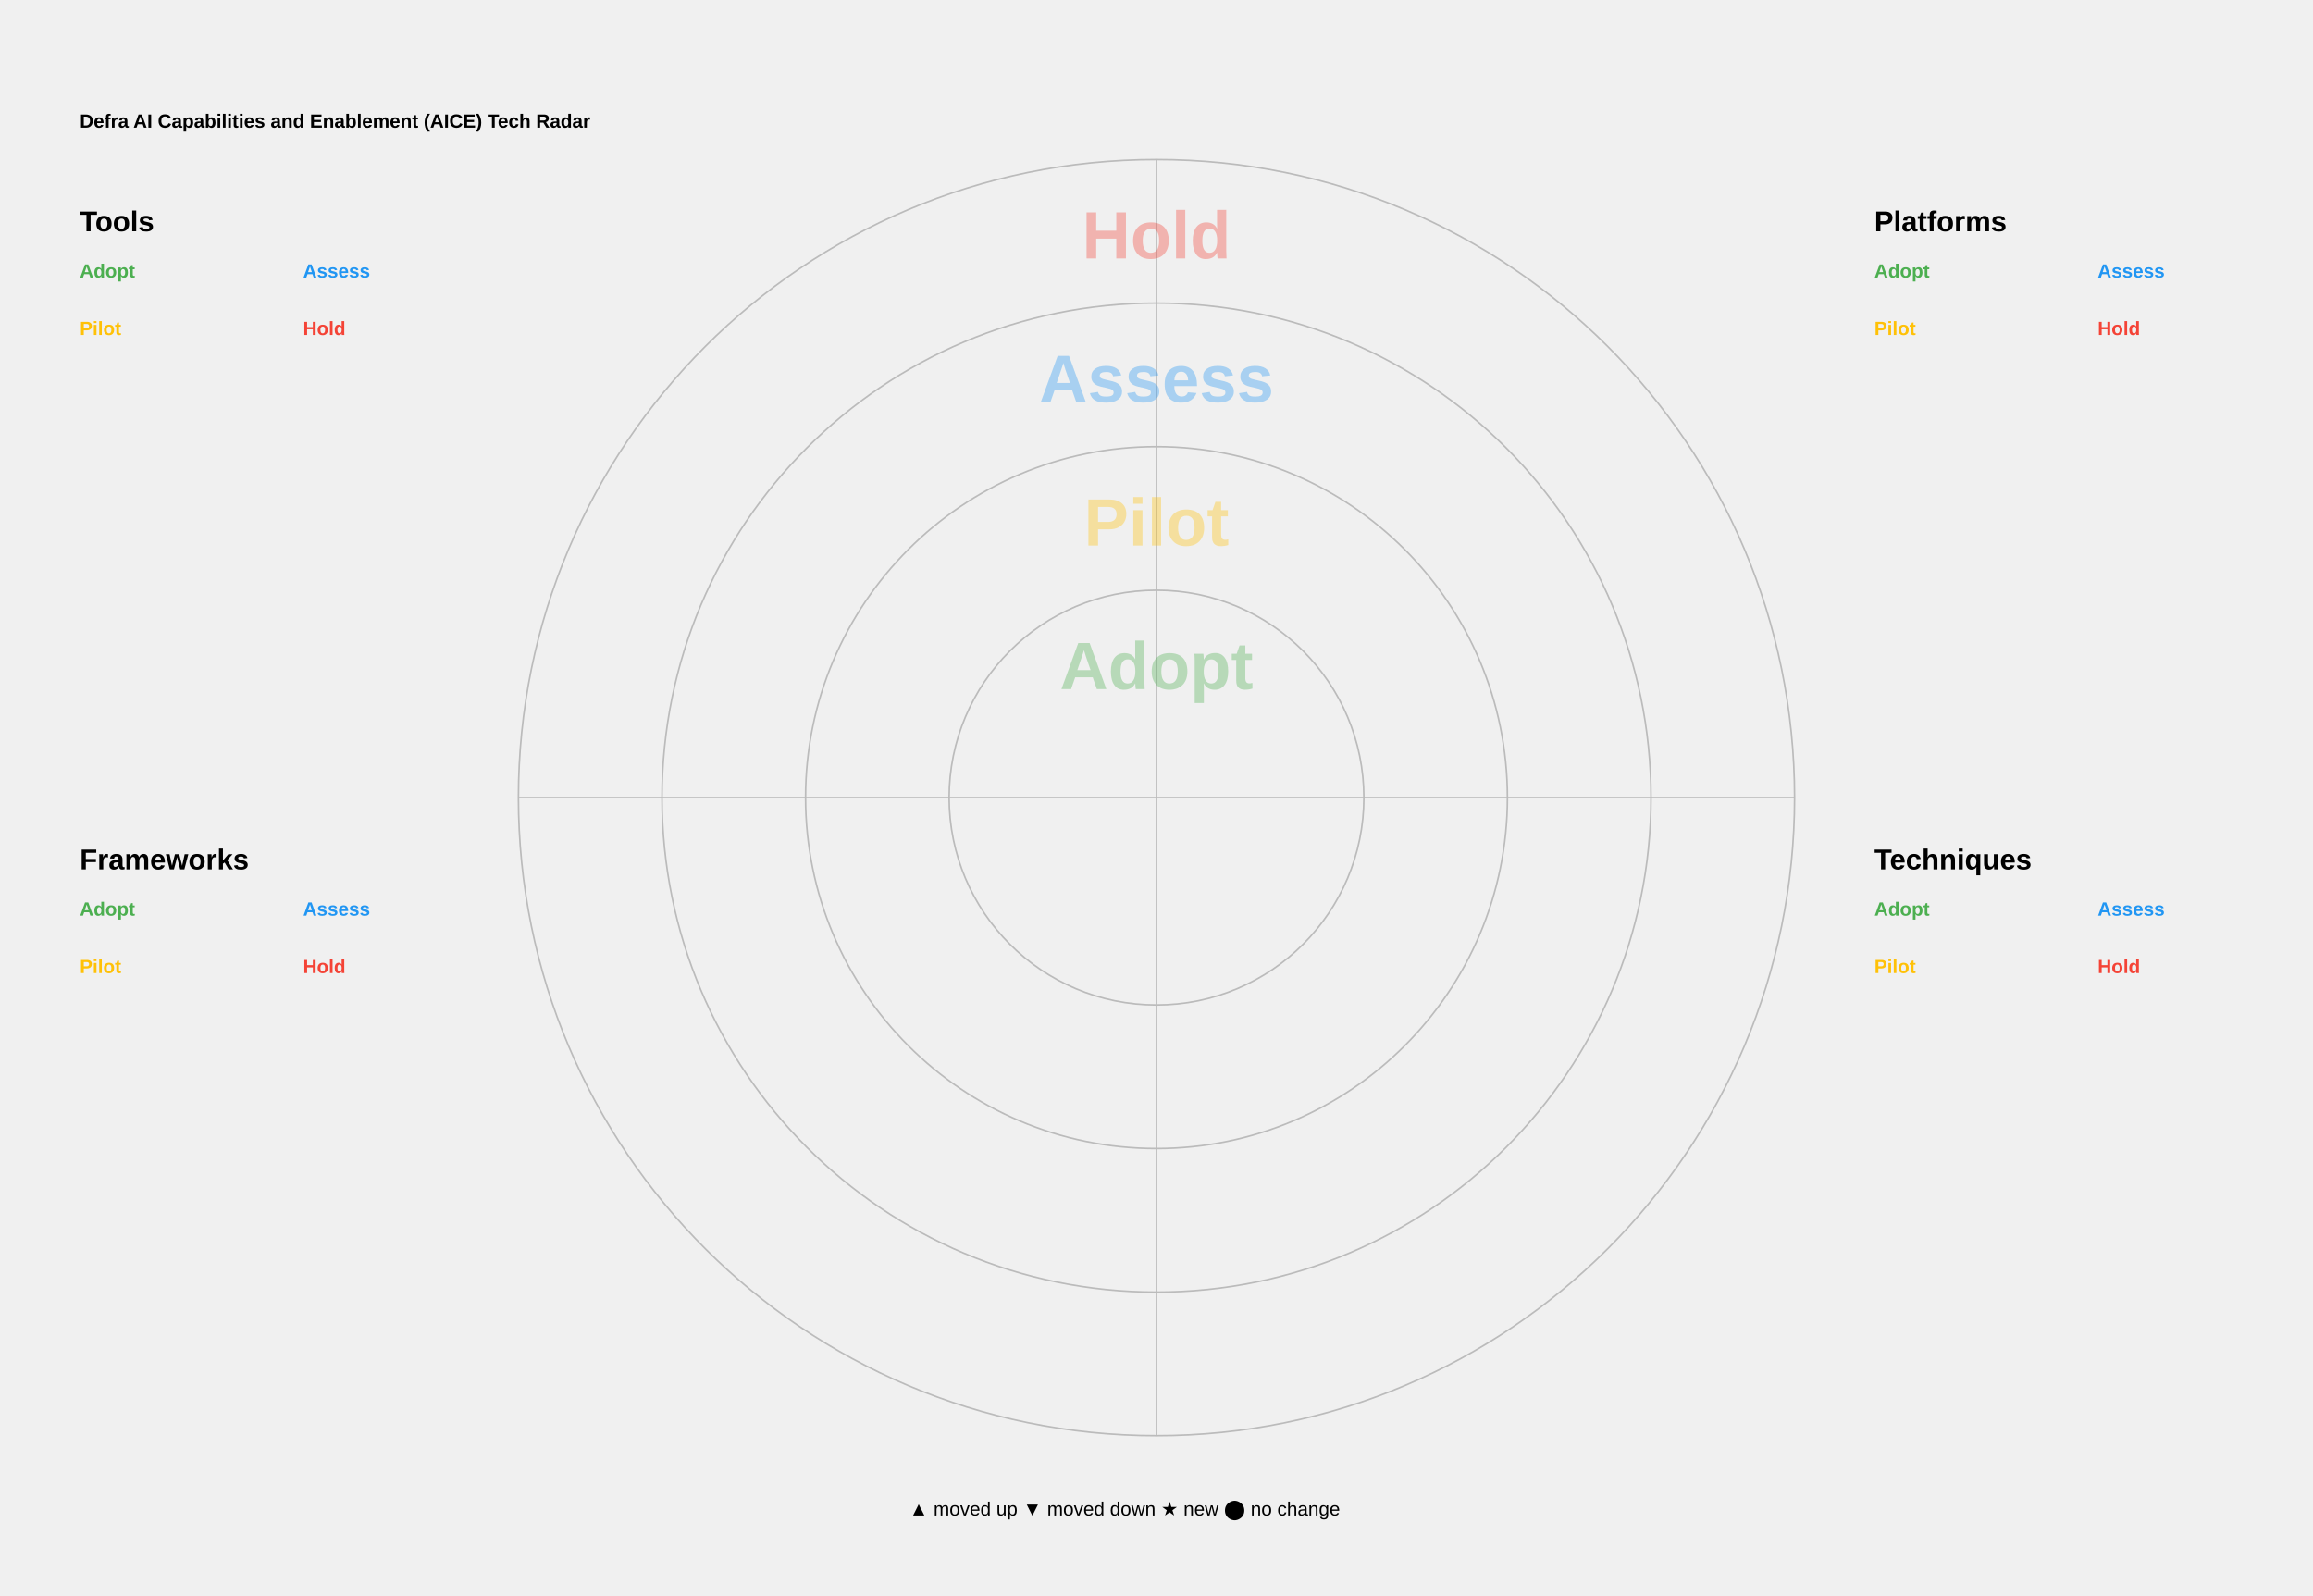
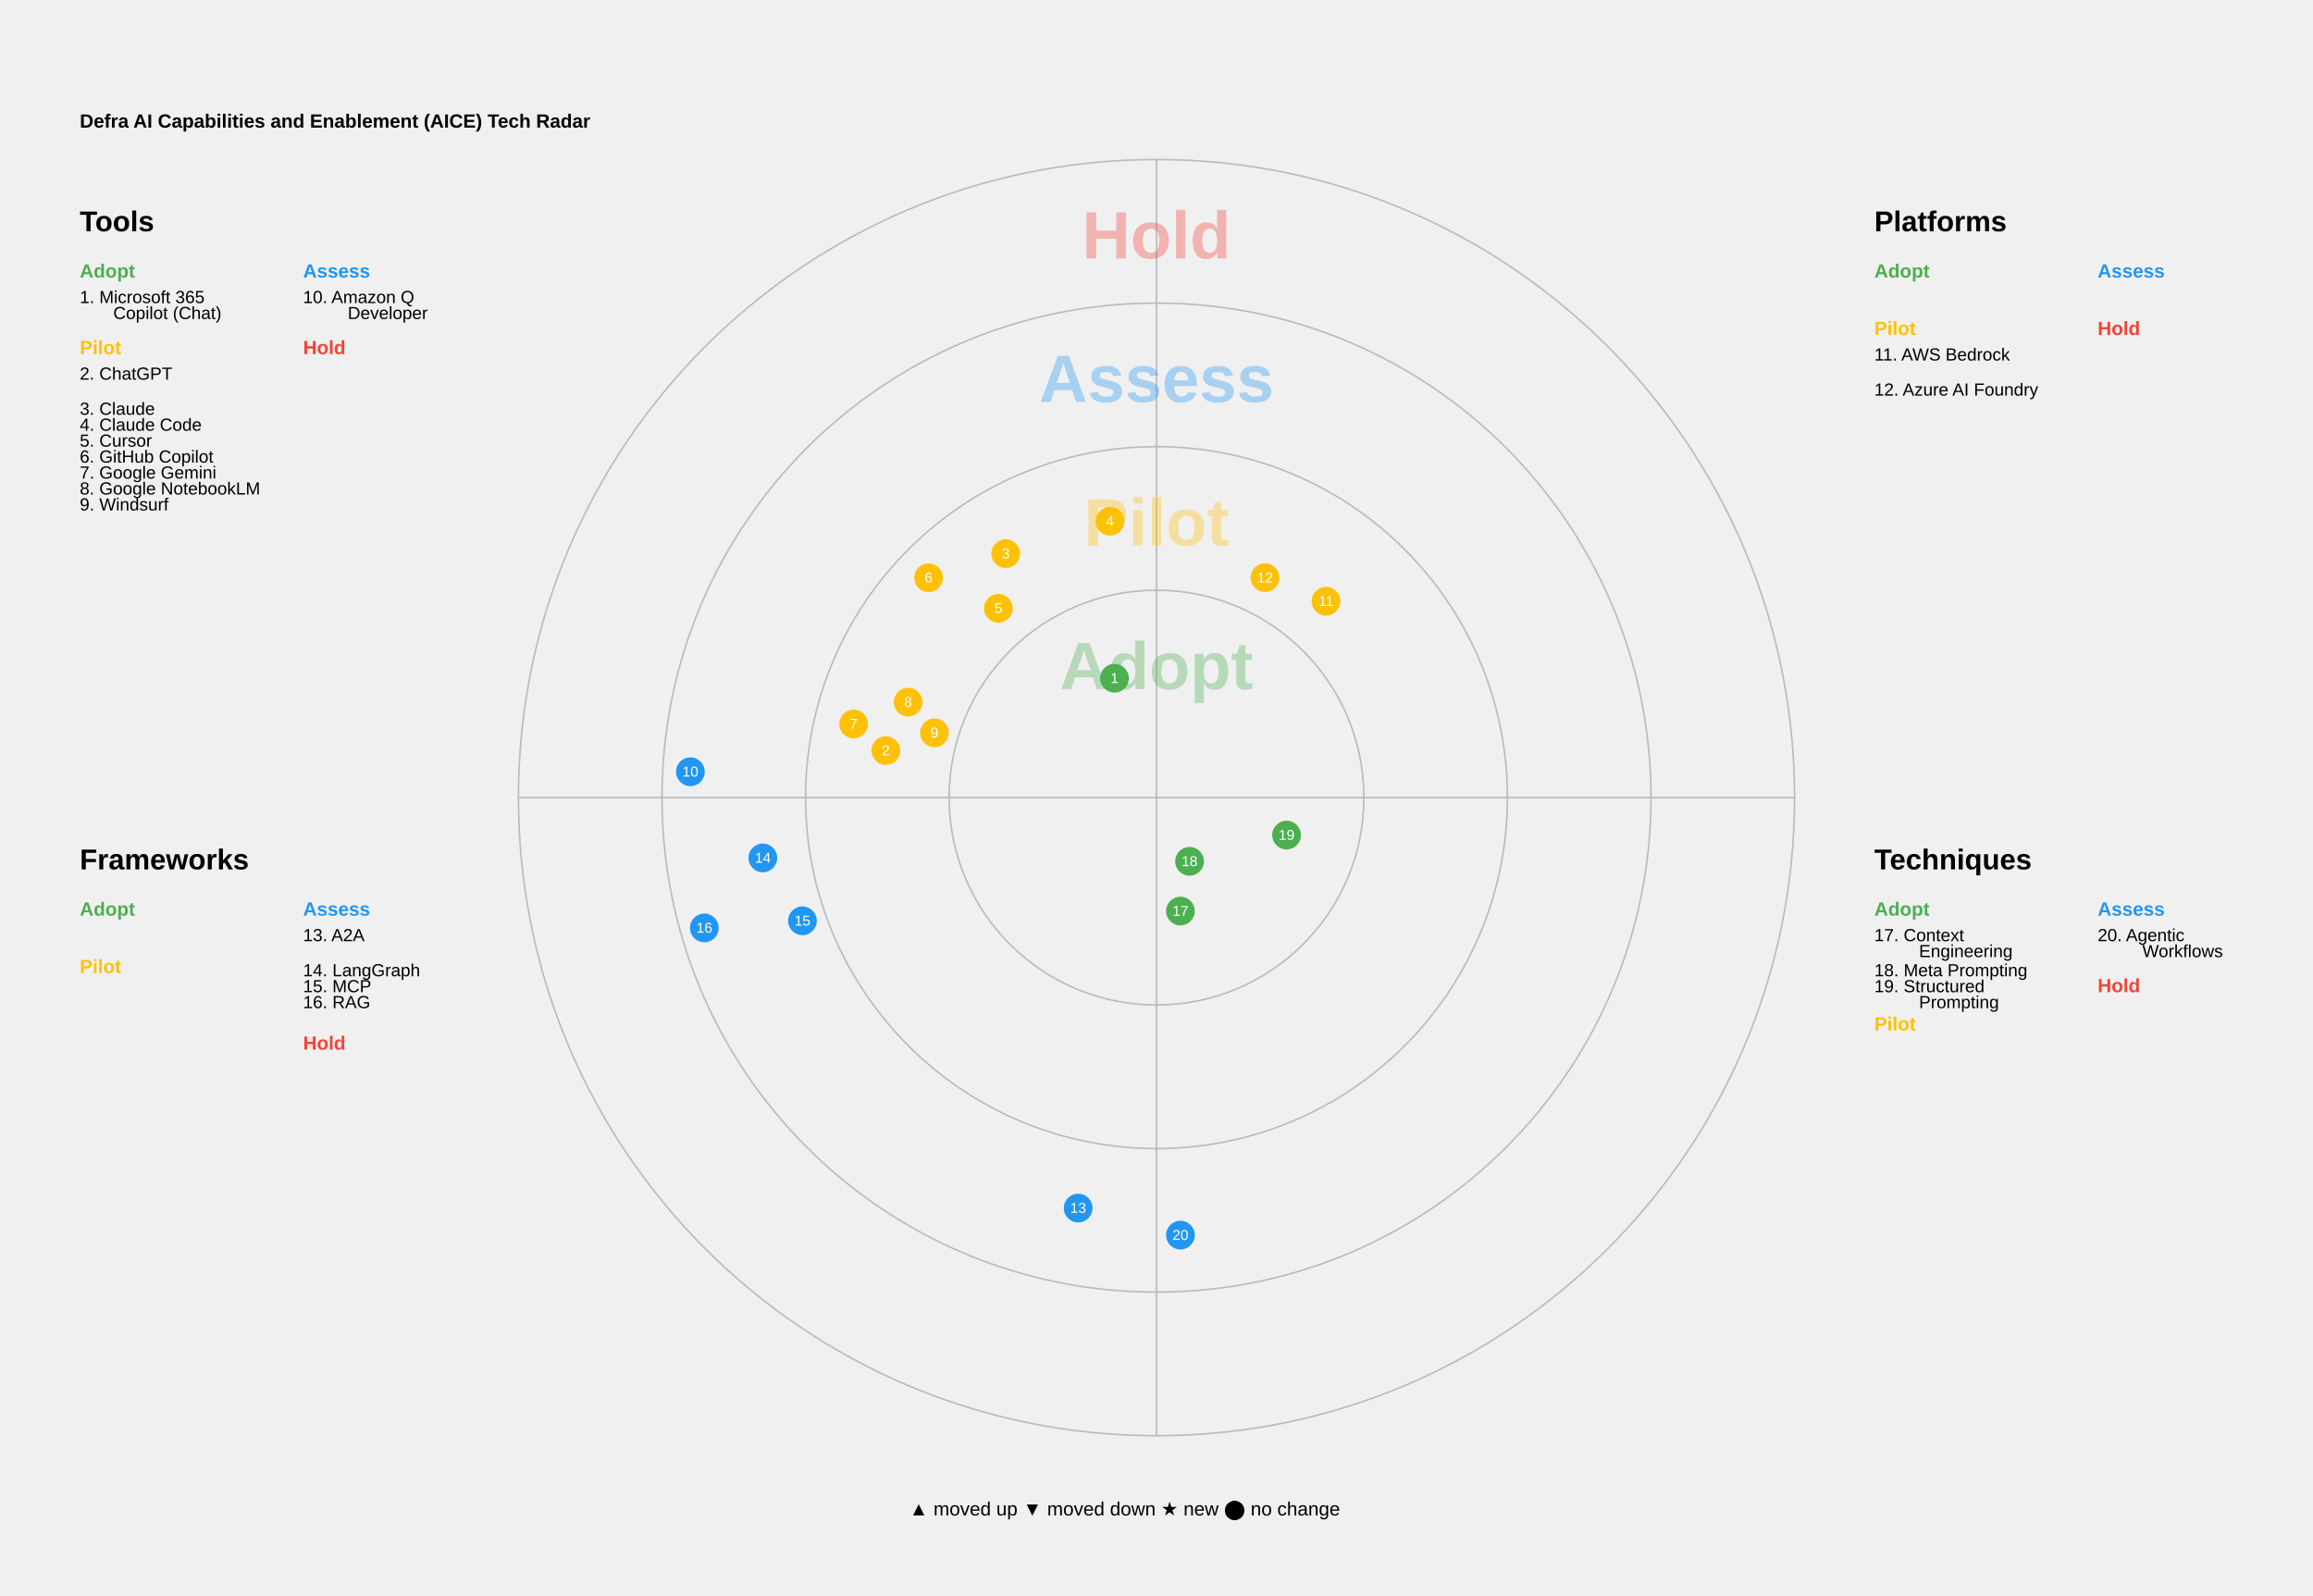
<svg xmlns="http://www.w3.org/2000/svg" id="radar" style="background-color: rgb(255, 255, 255);" width="1450" height="1000" viewBox="0 0 1450 1000">
  <g transform="translate(725,500)scale(1)">
    <g>
      <line x1="0" y1="-400" x2="0" y2="400" style="stroke: #bbb; stroke-width: 1;" />
      <line x1="-400" y1="0" x2="400" y2="0" style="stroke: #bbb; stroke-width: 1;" />
      <defs>
        <filter x="0" y="0" width="1" height="1" id="solid">
          <feflood flood-color="rgb(0, 0, 0, 0.8)" />
          <fecomposite in="SourceGraphic" />
        </filter>
      </defs>
      <circle cx="0" cy="0" r="130" style="fill: none; stroke: #bbb; stroke-width: 1;" />
      <text y="-68" text-anchor="middle" style="fill: #4CAF50; opacity: 0.35; font-family: Arial, Helvetica; font-size: 42px; font-weight: bold; pointer-events: none; user-select: none;">Adopt</text>
      <circle cx="0" cy="0" r="220" style="fill: none; stroke: #bbb; stroke-width: 1;" />
      <text y="-158" text-anchor="middle" style="fill: #FFC107; opacity: 0.35; font-family: Arial, Helvetica; font-size: 42px; font-weight: bold; pointer-events: none; user-select: none;">Pilot</text>
      <circle cx="0" cy="0" r="310" style="fill: none; stroke: #bbb; stroke-width: 1;" />
      <text y="-248" text-anchor="middle" style="fill: #2196F3; opacity: 0.35; font-family: Arial, Helvetica; font-size: 42px; font-weight: bold; pointer-events: none; user-select: none;">Assess</text>
      <circle cx="0" cy="0" r="400" style="fill: none; stroke: #bbb; stroke-width: 1;" />
      <text y="-338" text-anchor="middle" style="fill: #F44336; opacity: 0.35; font-family: Arial, Helvetica; font-size: 42px; font-weight: bold; pointer-events: none; user-select: none;">Hold</text>
    </g>
    <a href="https://defra.github.io/aice-team" target="_blank" transform="translate(-675,-420)">
      <text class="hover-underline" style="font-family: Arial, Helvetica; font-weight: bold;">Defra AI Capabilities and Enablement (AICE) Tech Radar</text>
    </a>
    <text transform="translate(-675,-400)" style="font-family: Arial, Helvetica; fill: #999;" />
    <text transform="translate(-155,450)" space="preserve" style="font-family: Arial, Helvetica; font-size: 12px;">▲ moved up     ▼ moved down     ★ new     ⬤ no change</text>
    <g>
      <text transform="translate(450,45)" style="font-family: Arial, Helvetica; font-size: 18px; font-weight: bold;">Techniques</text>
      <text transform="translate(450,74)" style="font-family: Arial, Helvetica; font-size: 12px; font-weight: bold; fill: #4CAF50;">Adopt</text>
-       <text transform="translate(450,110)" style="font-family: Arial, Helvetica; font-size: 12px; font-weight: bold; fill: #FFC107;">Pilot</text>
+       <a href="#">
+         <text transform="translate(450,90)" class="legendItem legend00" id="legendItem17" style="font-family: Arial, Helvetica; font-size: 11px;">
+           <tspan x="0" y="0" dy="0">17. Context</tspan>
+           <tspan x="28" dy="10">Engineering</tspan>
+         </text>
+       </a>
+       <a href="#">
+         <text transform="translate(450,100)" class="legendItem legend00" id="legendItem18" style="font-family: Arial, Helvetica; font-size: 11px;">
+           <tspan x="0" y="12" dy="0">18. Meta Prompting</tspan>
+         </text>
+       </a>
+       <a href="#">
+         <text transform="translate(450,110)" class="legendItem legend00" id="legendItem19" style="font-family: Arial, Helvetica; font-size: 11px;">
+           <tspan x="0" y="12" dy="0">19. Structured</tspan>
+           <tspan x="28" dy="10">Prompting</tspan>
+         </text>
+       </a>
+       <text transform="translate(450,146)" style="font-family: Arial, Helvetica; font-size: 12px; font-weight: bold; fill: #FFC107;">Pilot</text>
      <text transform="translate(590,74)" style="font-family: Arial, Helvetica; font-size: 12px; font-weight: bold; fill: #2196F3;">Assess</text>
-       <text transform="translate(590,110)" style="font-family: Arial, Helvetica; font-size: 12px; font-weight: bold; fill: #F44336;">Hold</text>
+       <a href="#">
+         <text transform="translate(590,90)" class="legendItem legend02" id="legendItem20" style="font-family: Arial, Helvetica; font-size: 11px;">
+           <tspan x="0" y="0" dy="0">20. Agentic</tspan>
+           <tspan x="28" dy="10">Workflows</tspan>
+         </text>
+       </a>
+       <text transform="translate(590,122)" style="font-family: Arial, Helvetica; font-size: 12px; font-weight: bold; fill: #F44336;">Hold</text>
      <text transform="translate(-675,45)" style="font-family: Arial, Helvetica; font-size: 18px; font-weight: bold;">Frameworks</text>
      <text transform="translate(-675,74)" style="font-family: Arial, Helvetica; font-size: 12px; font-weight: bold; fill: #4CAF50;">Adopt</text>
      <text transform="translate(-675,110)" style="font-family: Arial, Helvetica; font-size: 12px; font-weight: bold; fill: #FFC107;">Pilot</text>
      <text transform="translate(-535,74)" style="font-family: Arial, Helvetica; font-size: 12px; font-weight: bold; fill: #2196F3;">Assess</text>
-       <text transform="translate(-535,110)" style="font-family: Arial, Helvetica; font-size: 12px; font-weight: bold; fill: #F44336;">Hold</text>
+       <a href="#">
+         <text transform="translate(-535,90)" class="legendItem legend12" id="legendItem13" style="font-family: Arial, Helvetica; font-size: 11px;">
+           <tspan x="0" y="0" dy="0">13. A2A</tspan>
+         </text>
+       </a>
+       <a href="#">
+         <text transform="translate(-535,100)" class="legendItem legend12" id="legendItem14" style="font-family: Arial, Helvetica; font-size: 11px;">
+           <tspan x="0" y="12" dy="0">14. LangGraph</tspan>
+         </text>
+       </a>
+       <a href="https://modelcontextprotocol.io/overview" target="_blank">
+         <text transform="translate(-535,110)" class="legendItem legend12" id="legendItem15" style="font-family: Arial, Helvetica; font-size: 11px;">
+           <tspan x="0" y="12" dy="0">15. MCP</tspan>
+         </text>
+       </a>
+       <a href="#">
+         <text transform="translate(-535,120)" class="legendItem legend12" id="legendItem16" style="font-family: Arial, Helvetica; font-size: 11px;">
+           <tspan x="0" y="12" dy="0">16. RAG</tspan>
+         </text>
+       </a>
+       <text transform="translate(-535,158)" style="font-family: Arial, Helvetica; font-size: 12px; font-weight: bold; fill: #F44336;">Hold</text>
      <text transform="translate(-675,-355)" style="font-family: Arial, Helvetica; font-size: 18px; font-weight: bold;">Tools</text>
      <text transform="translate(-675,-326)" style="font-family: Arial, Helvetica; font-size: 12px; font-weight: bold; fill: #4CAF50;">Adopt</text>
-       <text transform="translate(-675,-290)" style="font-family: Arial, Helvetica; font-size: 12px; font-weight: bold; fill: #FFC107;">Pilot</text>
+       <a href="#">
+         <text transform="translate(-675,-310)" class="legendItem legend20" id="legendItem1" style="font-family: Arial, Helvetica; font-size: 11px;">
+           <tspan x="0" y="0" dy="0">1. Microsoft 365</tspan>
+           <tspan x="21" dy="10">Copilot (Chat)</tspan>
+         </text>
+       </a>
+       <text transform="translate(-675,-278)" style="font-family: Arial, Helvetica; font-size: 12px; font-weight: bold; fill: #FFC107;">Pilot</text>
+       <a href="https://defra.github.io/ai-sdlc-tool-guidance/tool-guidance/chat-gpt-summary" target="_blank">
+         <text transform="translate(-675,-262)" class="legendItem legend21" id="legendItem2" style="font-family: Arial, Helvetica; font-size: 11px;">
+           <tspan x="0" y="0" dy="0">2. ChatGPT</tspan>
+         </text>
+       </a>
+       <a href="https://defra.github.io/ai-sdlc-tool-guidance/tool-guidance/claude-summary" target="_blank">
+         <text transform="translate(-675,-252)" class="legendItem legend21" id="legendItem3" style="font-family: Arial, Helvetica; font-size: 11px;">
+           <tspan x="0" y="12" dy="0">3. Claude</tspan>
+         </text>
+       </a>
+       <a href="https://defra.github.io/ai-sdlc-tool-guidance/tool-guidance/claude-code-summary" target="_blank">
+         <text transform="translate(-675,-242)" class="legendItem legend21" id="legendItem4" style="font-family: Arial, Helvetica; font-size: 11px;">
+           <tspan x="0" y="12" dy="0">4. Claude Code</tspan>
+         </text>
+       </a>
+       <a href="https://defra.github.io/ai-sdlc-tool-guidance/tool-guidance/cursor-summary" target="_blank">
+         <text transform="translate(-675,-232)" class="legendItem legend21" id="legendItem5" style="font-family: Arial, Helvetica; font-size: 11px;">
+           <tspan x="0" y="12" dy="0">5. Cursor</tspan>
+         </text>
+       </a>
+       <a href="https://defra.github.io/ai-sdlc-tool-guidance/tool-guidance/github-copilot-summary" target="_blank">
+         <text transform="translate(-675,-222)" class="legendItem legend21" id="legendItem6" style="font-family: Arial, Helvetica; font-size: 11px;">
+           <tspan x="0" y="12" dy="0">6. GitHub Copilot</tspan>
+         </text>
+       </a>
+       <a href="https://defra.github.io/ai-sdlc-tool-guidance/tool-guidance/google-gemini-summary" target="_blank">
+         <text transform="translate(-675,-212)" class="legendItem legend21" id="legendItem7" style="font-family: Arial, Helvetica; font-size: 11px;">
+           <tspan x="0" y="12" dy="0">7. Google Gemini</tspan>
+         </text>
+       </a>
+       <a href="https://defra.github.io/ai-sdlc-tool-guidance/tool-guidance/notebooklm-summary" target="_blank">
+         <text transform="translate(-675,-202)" class="legendItem legend21" id="legendItem8" style="font-family: Arial, Helvetica; font-size: 11px;">
+           <tspan x="0" y="12" dy="0">8. Google NotebookLM</tspan>
+         </text>
+       </a>
+       <a href="https://defra.github.io/ai-sdlc-tool-guidance/tool-guidance/windsurf-summary" target="_blank">
+         <text transform="translate(-675,-192)" class="legendItem legend21" id="legendItem9" style="font-family: Arial, Helvetica; font-size: 11px;">
+           <tspan x="0" y="12" dy="0">9. Windsurf</tspan>
+         </text>
+       </a>
      <text transform="translate(-535,-326)" style="font-family: Arial, Helvetica; font-size: 12px; font-weight: bold; fill: #2196F3;">Assess</text>
-       <text transform="translate(-535,-290)" style="font-family: Arial, Helvetica; font-size: 12px; font-weight: bold; fill: #F44336;">Hold</text>
+       <a href="https://defra.github.io/ai-sdlc-tool-guidance/tool-guidance/amazon-q-developers-summary" target="_blank">
+         <text transform="translate(-535,-310)" class="legendItem legend22" id="legendItem10" style="font-family: Arial, Helvetica; font-size: 11px;">
+           <tspan x="0" y="0" dy="0">10. Amazon Q</tspan>
+           <tspan x="28" dy="10">Developer</tspan>
+         </text>
+       </a>
+       <text transform="translate(-535,-278)" style="font-family: Arial, Helvetica; font-size: 12px; font-weight: bold; fill: #F44336;">Hold</text>
      <text transform="translate(450,-355)" style="font-family: Arial, Helvetica; font-size: 18px; font-weight: bold;">Platforms</text>
      <text transform="translate(450,-326)" style="font-family: Arial, Helvetica; font-size: 12px; font-weight: bold; fill: #4CAF50;">Adopt</text>
      <text transform="translate(450,-290)" style="font-family: Arial, Helvetica; font-size: 12px; font-weight: bold; fill: #FFC107;">Pilot</text>
+       <a href="https://defra.github.io/ai-sdlc-tool-guidance/tool-guidance/aws-bedrock-summary" target="_blank">
+         <text transform="translate(450,-274)" class="legendItem legend31" id="legendItem11" style="font-family: Arial, Helvetica; font-size: 11px;">
+           <tspan x="0" y="0" dy="0">11. AWS Bedrock</tspan>
+         </text>
+       </a>
+       <a href="https://defra.github.io/ai-sdlc-tool-guidance/tool-guidance/azure-ai-foundry-summary" target="_blank">
+         <text transform="translate(450,-264)" class="legendItem legend31" id="legendItem12" style="font-family: Arial, Helvetica; font-size: 11px;">
+           <tspan x="0" y="12" dy="0">12. Azure AI Foundry</tspan>
+         </text>
+       </a>
      <text transform="translate(590,-326)" style="font-family: Arial, Helvetica; font-size: 12px; font-weight: bold; fill: #2196F3;">Assess</text>
      <text transform="translate(590,-290)" style="font-family: Arial, Helvetica; font-size: 12px; font-weight: bold; fill: #F44336;">Hold</text>
    </g>
-     <g id="rink" />
+     <g id="rink">
+       <g class="blip" transform="translate(-221.9497,77.22259)" id="blip15">
+         <a href="https://modelcontextprotocol.io/overview" target="_blank">
+           <circle r="9" fill="#2196F3" />
+           <text y="3" text-anchor="middle" style="fill: #fff; font-family: Arial, Helvetica; font-size: 9px; pointer-events: none; user-select: none;">15</text>
+         </a>
+       </g>
+       <g class="blip" transform="translate(-292.2133,-16.19443)" id="blip10">
+         <a href="https://defra.github.io/ai-sdlc-tool-guidance/tool-guidance/amazon-q-developers-summary" target="_blank">
+           <circle r="9" fill="#2196F3" />
+           <text y="3" text-anchor="middle" style="fill: #fff; font-family: Arial, Helvetica; font-size: 9px; pointer-events: none; user-select: none;">10</text>
+         </a>
+       </g>
+       <g class="blip" transform="translate(106.271,-123.0952)" id="blip11">
+         <a href="https://defra.github.io/ai-sdlc-tool-guidance/tool-guidance/aws-bedrock-summary" target="_blank">
+           <circle r="9" fill="#FFC107" />
+           <text y="3" text-anchor="middle" style="fill: #fff; font-family: Arial, Helvetica; font-size: 9px; pointer-events: none; user-select: none;">11</text>
+         </a>
+       </g>
+       <g class="blip" transform="translate(68.01468,-137.87)" id="blip12">
+         <a href="https://defra.github.io/ai-sdlc-tool-guidance/tool-guidance/azure-ai-foundry-summary" target="_blank">
+           <circle r="9" fill="#FFC107" />
+           <text y="3" text-anchor="middle" style="fill: #fff; font-family: Arial, Helvetica; font-size: 9px; pointer-events: none; user-select: none;">12</text>
+         </a>
+       </g>
+       <g class="blip" transform="translate(-169.6792,-29.47961)" id="blip2">
+         <a href="https://defra.github.io/ai-sdlc-tool-guidance/tool-guidance/chat-gpt-summary" target="_blank">
+           <circle r="9" fill="#FFC107" />
+           <text y="3" text-anchor="middle" style="fill: #fff; font-family: Arial, Helvetica; font-size: 9px; pointer-events: none; user-select: none;">2</text>
+         </a>
+       </g>
+       <g class="blip" transform="translate(-94.53123,-152.938)" id="blip3">
+         <a href="https://defra.github.io/ai-sdlc-tool-guidance/tool-guidance/claude-summary" target="_blank">
+           <circle r="9" fill="#FFC107" />
+           <text y="3" text-anchor="middle" style="fill: #fff; font-family: Arial, Helvetica; font-size: 9px; pointer-events: none; user-select: none;">3</text>
+         </a>
+       </g>
+       <g class="blip" transform="translate(-29.17561,-173.2506)" id="blip4">
+         <a href="https://defra.github.io/ai-sdlc-tool-guidance/tool-guidance/claude-code-summary" target="_blank">
+           <circle r="9" fill="#FFC107" />
+           <text y="3" text-anchor="middle" style="fill: #fff; font-family: Arial, Helvetica; font-size: 9px; pointer-events: none; user-select: none;">4</text>
+         </a>
+       </g>
+       <g class="blip" transform="translate(-99.12015,-118.6737)" id="blip5">
+         <a href="https://defra.github.io/ai-sdlc-tool-guidance/tool-guidance/cursor-summary" target="_blank">
+           <circle r="9" fill="#FFC107" />
+           <text y="3" text-anchor="middle" style="fill: #fff; font-family: Arial, Helvetica; font-size: 9px; pointer-events: none; user-select: none;">5</text>
+         </a>
+       </g>
+       <g class="blip" transform="translate(-142.9201,-137.8303)" id="blip6">
+         <a href="https://defra.github.io/ai-sdlc-tool-guidance/tool-guidance/github-copilot-summary" target="_blank">
+           <circle r="9" fill="#FFC107" />
+           <text y="3" text-anchor="middle" style="fill: #fff; font-family: Arial, Helvetica; font-size: 9px; pointer-events: none; user-select: none;">6</text>
+         </a>
+       </g>
+       <g class="blip" transform="translate(-189.8675,-46.17096)" id="blip7">
+         <a href="https://defra.github.io/ai-sdlc-tool-guidance/tool-guidance/google-gemini-summary" target="_blank">
+           <circle r="9" fill="#FFC107" />
+           <text y="3" text-anchor="middle" style="fill: #fff; font-family: Arial, Helvetica; font-size: 9px; pointer-events: none; user-select: none;">7</text>
+         </a>
+       </g>
+       <g class="blip" transform="translate(-155.6956,-59.84854)" id="blip8">
+         <a href="https://defra.github.io/ai-sdlc-tool-guidance/tool-guidance/notebooklm-summary" target="_blank">
+           <circle r="9" fill="#FFC107" />
+           <text y="3" text-anchor="middle" style="fill: #fff; font-family: Arial, Helvetica; font-size: 9px; pointer-events: none; user-select: none;">8</text>
+         </a>
+       </g>
+       <g class="blip" transform="translate(-139.1994,-40.60193)" id="blip9">
+         <a href="https://defra.github.io/ai-sdlc-tool-guidance/tool-guidance/windsurf-summary" target="_blank">
+           <circle r="9" fill="#FFC107" />
+           <text y="3" text-anchor="middle" style="fill: #fff; font-family: Arial, Helvetica; font-size: 9px; pointer-events: none; user-select: none;">9</text>
+         </a>
+       </g>
+       <g class="blip" transform="translate(-26.33966,-74.83882)" id="blip1">
+         <circle r="9" fill="#4CAF50" />
+         <text y="3" text-anchor="middle" style="fill: #fff; font-family: Arial, Helvetica; font-size: 9px; pointer-events: none; user-select: none;">1</text>
+       </g>
+       <g class="blip" transform="translate(-49.10947,257.3151)" id="blip13">
+         <circle r="9" fill="#2196F3" />
+         <text y="3" text-anchor="middle" style="fill: #fff; font-family: Arial, Helvetica; font-size: 9px; pointer-events: none; user-select: none;">13</text>
+       </g>
+       <g class="blip" transform="translate(-246.7893,37.81667)" id="blip14">
+         <circle r="9" fill="#2196F3" />
+         <text y="3" text-anchor="middle" style="fill: #fff; font-family: Arial, Helvetica; font-size: 9px; pointer-events: none; user-select: none;">14</text>
+       </g>
+       <g class="blip" transform="translate(-283.4627,81.69409)" id="blip16">
+         <circle r="9" fill="#2196F3" />
+         <text y="3" text-anchor="middle" style="fill: #fff; font-family: Arial, Helvetica; font-size: 9px; pointer-events: none; user-select: none;">16</text>
+       </g>
+       <g class="blip" transform="translate(15,274.2719)" id="blip20">
+         <circle r="9" fill="#2196F3" />
+         <text y="3" text-anchor="middle" style="fill: #fff; font-family: Arial, Helvetica; font-size: 9px; pointer-events: none; user-select: none;">20</text>
+       </g>
+       <g class="blip" transform="translate(81.54731,23.49558)" id="blip19">
+         <circle r="9" fill="#4CAF50" />
+         <text y="3" text-anchor="middle" style="fill: #fff; font-family: Arial, Helvetica; font-size: 9px; pointer-events: none; user-select: none;">19</text>
+       </g>
+       <g class="blip" transform="translate(20.72599,39.94288)" id="blip18">
+         <circle r="9" fill="#4CAF50" />
+         <text y="3" text-anchor="middle" style="fill: #fff; font-family: Arial, Helvetica; font-size: 9px; pointer-events: none; user-select: none;">18</text>
+       </g>
+       <g class="blip" transform="translate(15,71.12686)" id="blip17">
+         <circle r="9" fill="#4CAF50" />
+         <text y="3" text-anchor="middle" style="fill: #fff; font-family: Arial, Helvetica; font-size: 9px; pointer-events: none; user-select: none;">17</text>
+       </g>
+     </g>
    <g id="bubble" x="0" y="0" style="opacity: 0; pointer-events: none; user-select: none;">
      <rect rx="4" ry="4" style="fill: #333;" />
      <text style="font-family: Arial, Helvetica; font-size: 10px; fill: #fff;" />
      <path d="M 0,0 10,0 5,8 z" style="fill: #333;" />
    </g>
  </g>
</svg>
